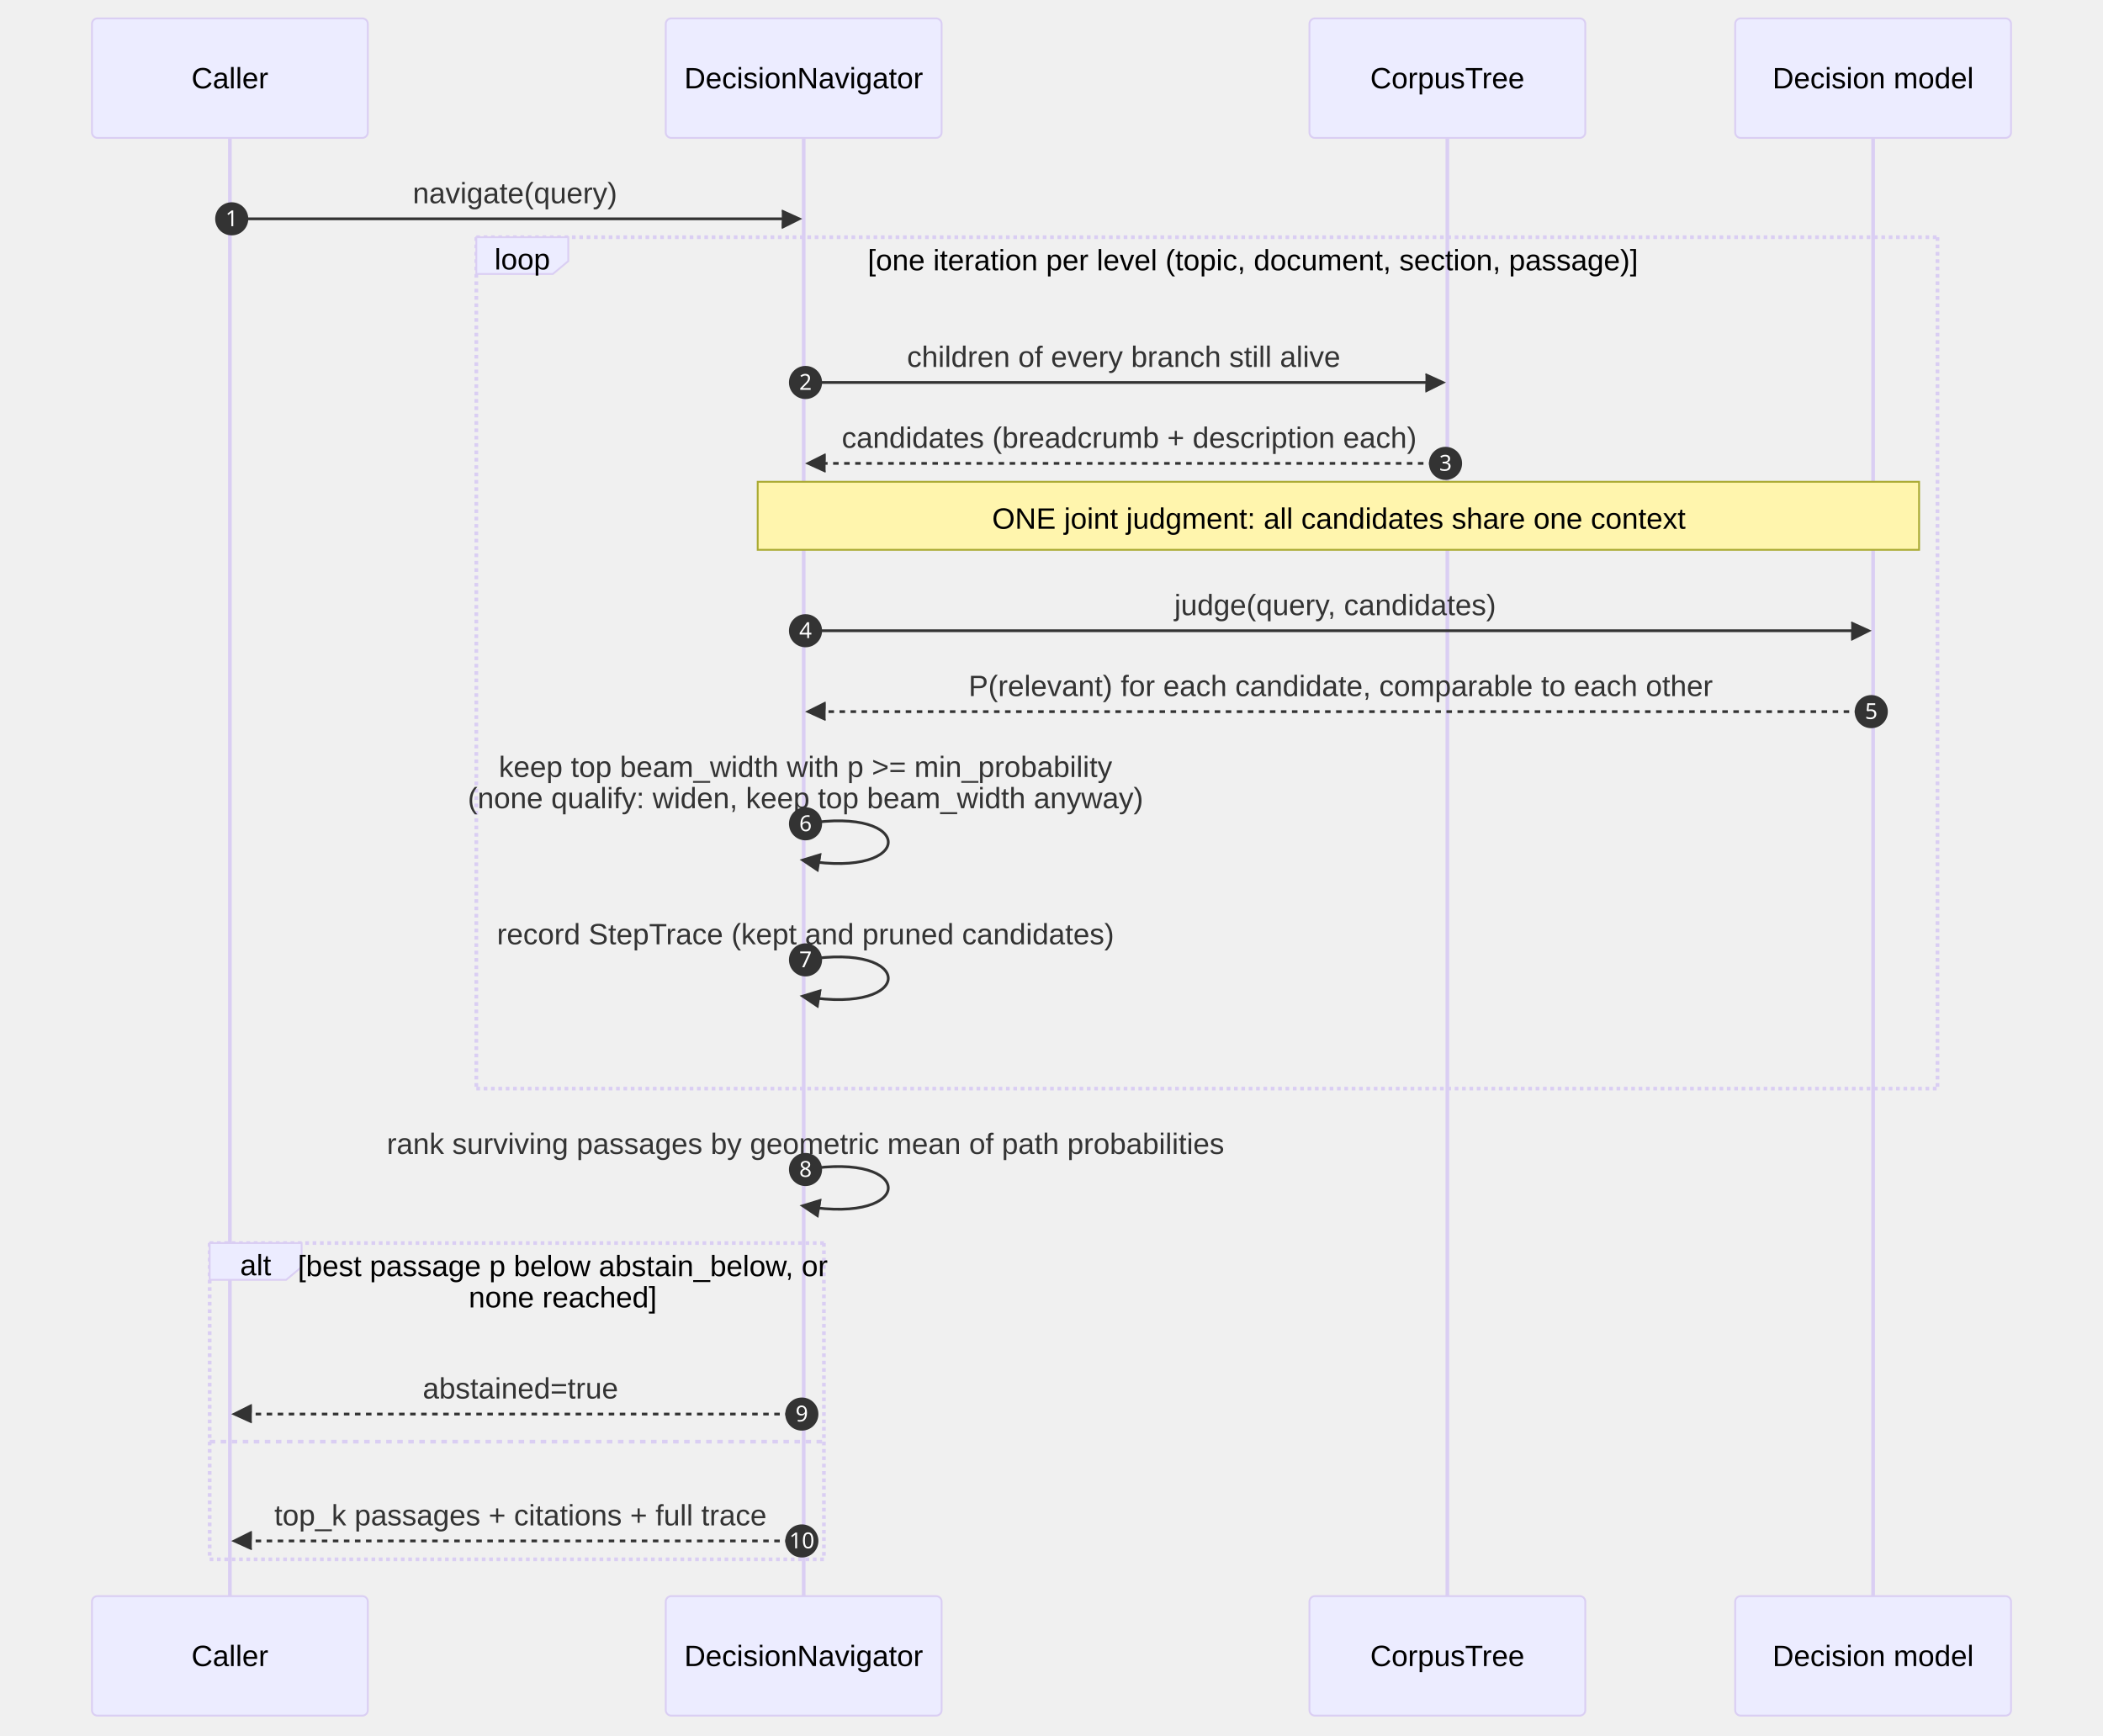
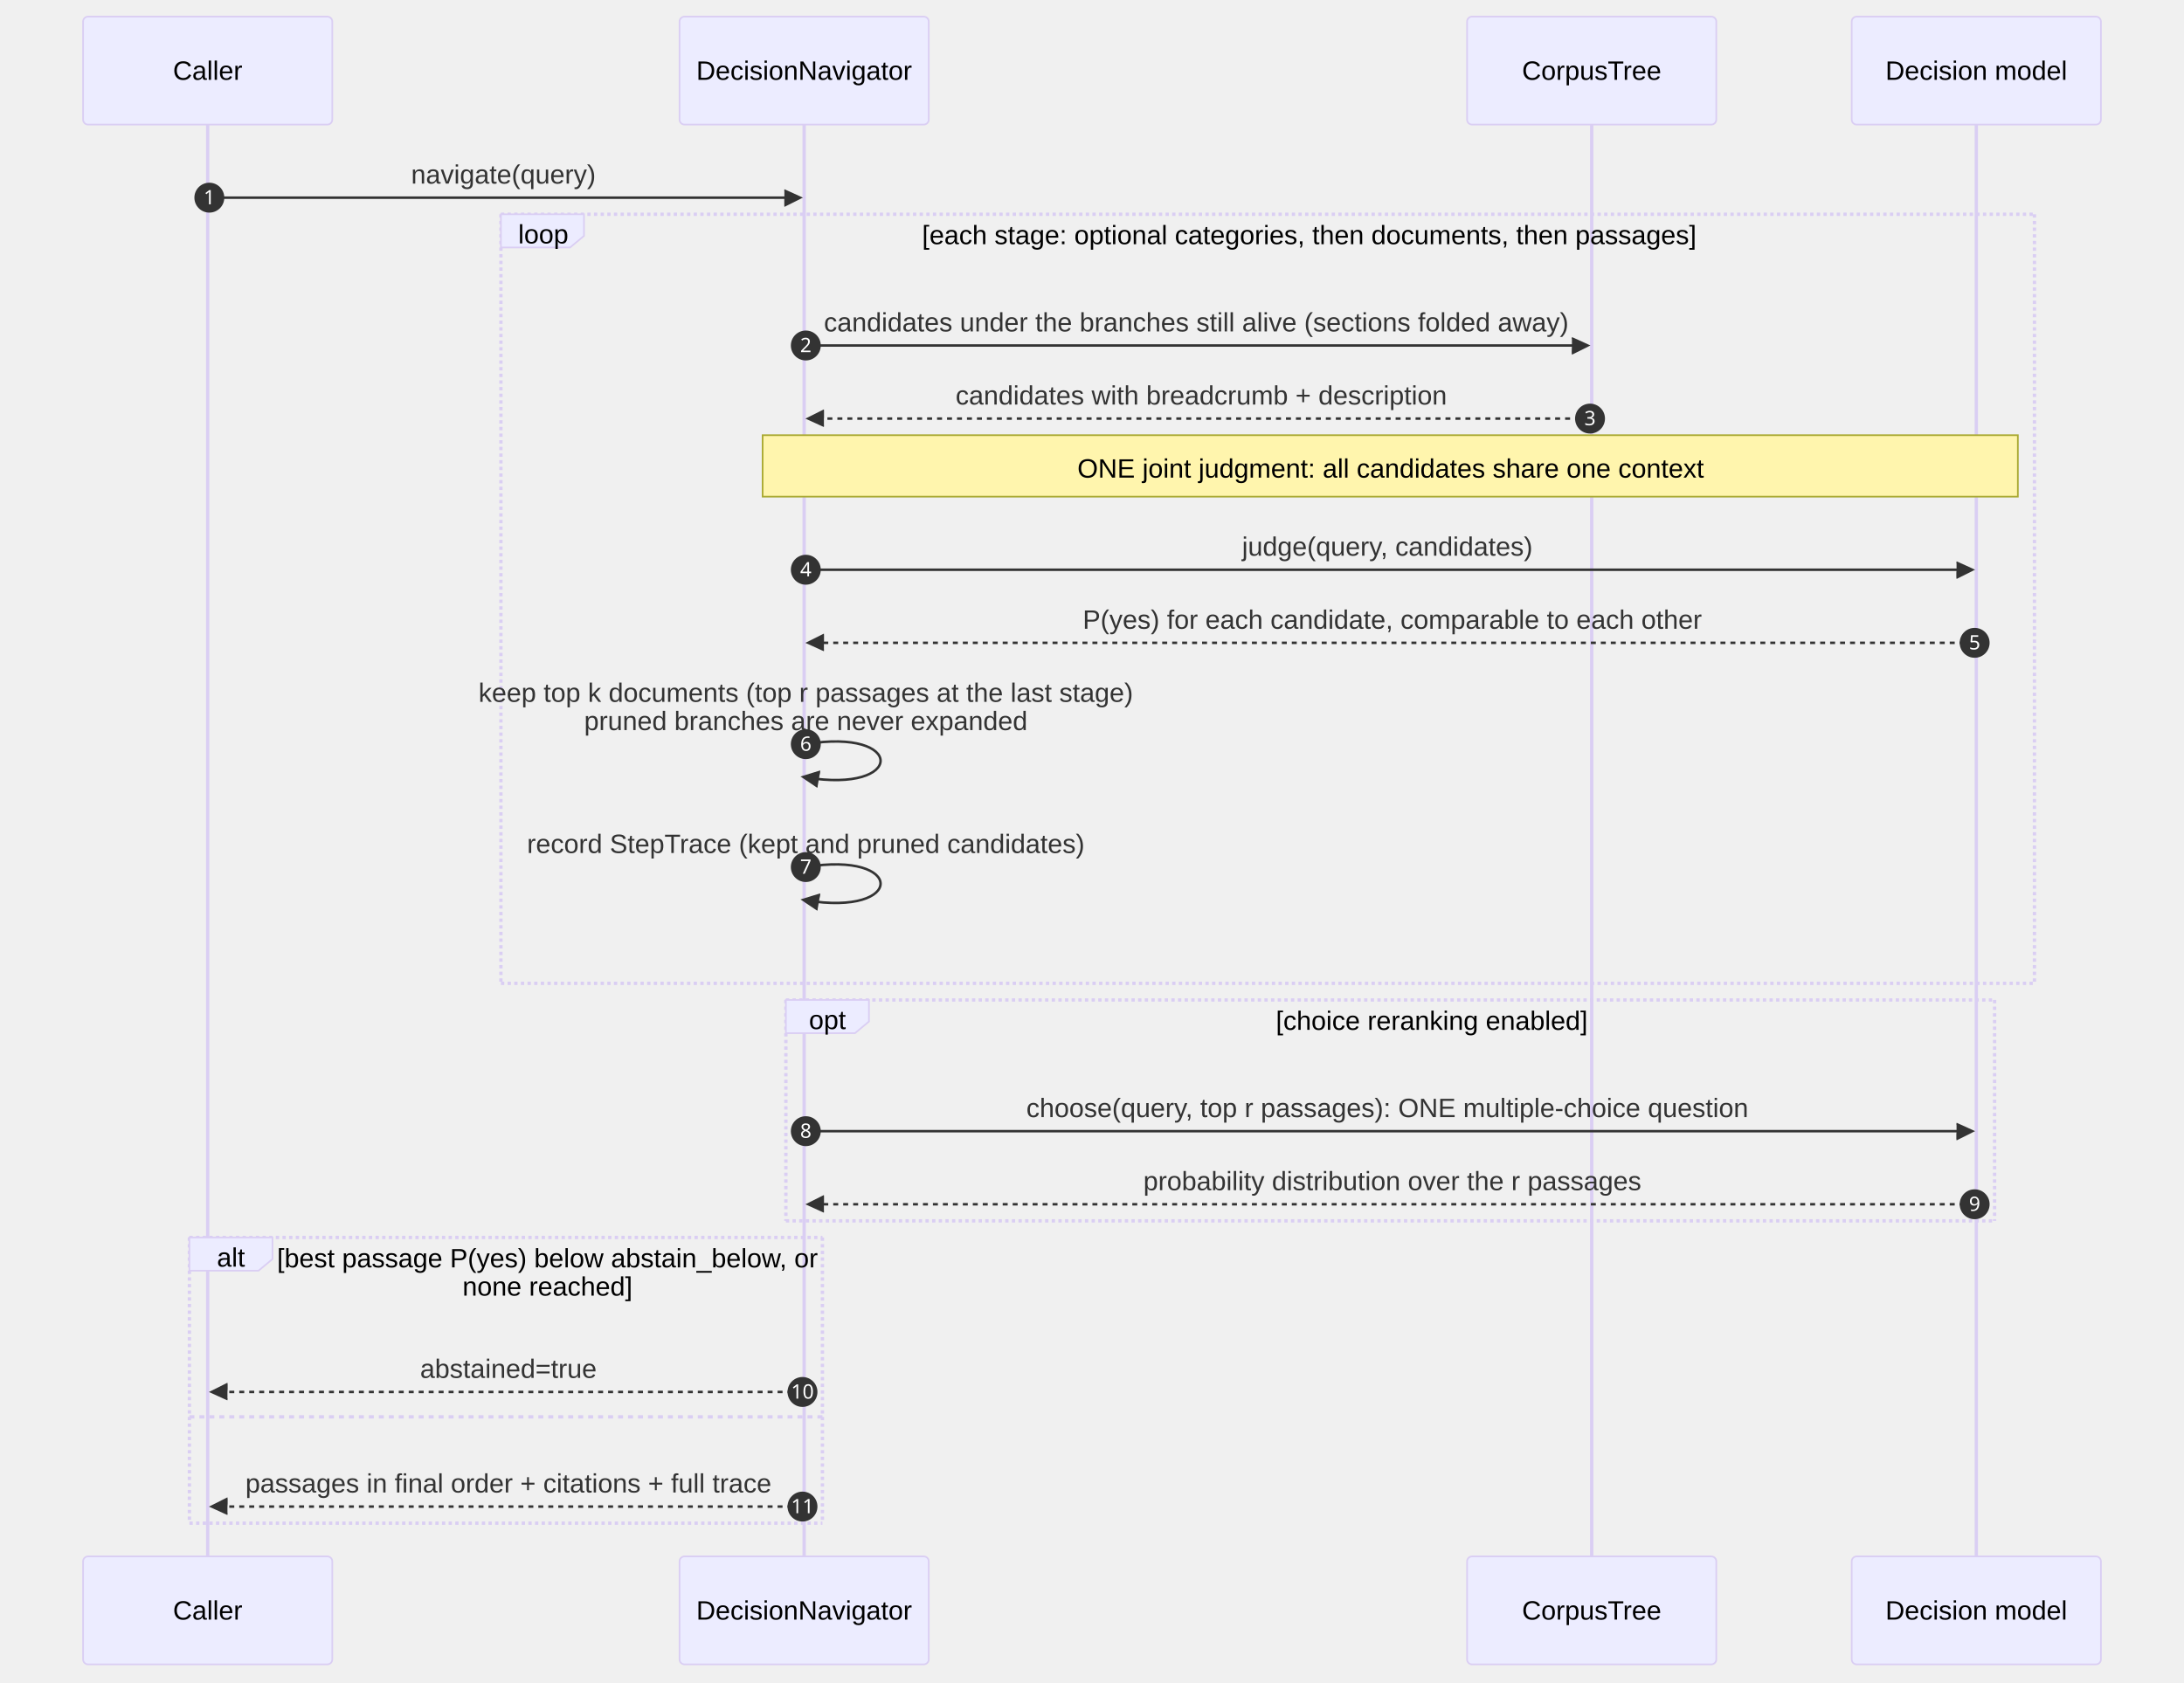
- <svg xmlns="http://www.w3.org/2000/svg" id="g2" width="1143.5" height="944" viewBox="-50 -10 1143.5 944" role="graphics-document document" aria-roledescription="sequence">
+ <svg xmlns="http://www.w3.org/2000/svg" id="g2" width="1314.5" height="1013" viewBox="-50 -10 1314.5 1013" role="graphics-document document" aria-roledescription="sequence">
  <g>
-     <rect x="893.5" y="858" fill="#eaeaea" stroke="#666" width="150" height="65" name="M" rx="3" ry="3" class="actor actor-bottom" />
-     <text x="968.5" y="890.5" dominant-baseline="central" alignment-baseline="central" class="actor actor-box" style="text-anchor: middle; font-size: 16px; font-weight: 400;">
-       <tspan x="968.5" dy="0">Decision model</tspan>
+     <rect x="1064.5" y="927" fill="#eaeaea" stroke="#666" width="150" height="65" name="M" rx="3" ry="3" class="actor actor-bottom" />
+     <text x="1139.5" y="959.5" dominant-baseline="central" alignment-baseline="central" class="actor actor-box" style="text-anchor: middle; font-size: 16px; font-weight: 400;">
+       <tspan x="1139.5" dy="0">Decision model</tspan>
    </text>
  </g>
  <g>
-     <rect x="662" y="858" fill="#eaeaea" stroke="#666" width="150" height="65" name="T" rx="3" ry="3" class="actor actor-bottom" />
-     <text x="737" y="890.5" dominant-baseline="central" alignment-baseline="central" class="actor actor-box" style="text-anchor: middle; font-size: 16px; font-weight: 400;">
-       <tspan x="737" dy="0">CorpusTree</tspan>
+     <rect x="833" y="927" fill="#eaeaea" stroke="#666" width="150" height="65" name="T" rx="3" ry="3" class="actor actor-bottom" />
+     <text x="908" y="959.5" dominant-baseline="central" alignment-baseline="central" class="actor actor-box" style="text-anchor: middle; font-size: 16px; font-weight: 400;">
+       <tspan x="908" dy="0">CorpusTree</tspan>
    </text>
  </g>
  <g>
-     <rect x="312" y="858" fill="#eaeaea" stroke="#666" width="150" height="65" name="N" rx="3" ry="3" class="actor actor-bottom" />
-     <text x="387" y="890.5" dominant-baseline="central" alignment-baseline="central" class="actor actor-box" style="text-anchor: middle; font-size: 16px; font-weight: 400;">
-       <tspan x="387" dy="0">DecisionNavigator</tspan>
+     <rect x="359" y="927" fill="#eaeaea" stroke="#666" width="150" height="65" name="N" rx="3" ry="3" class="actor actor-bottom" />
+     <text x="434" y="959.5" dominant-baseline="central" alignment-baseline="central" class="actor actor-box" style="text-anchor: middle; font-size: 16px; font-weight: 400;">
+       <tspan x="434" dy="0">DecisionNavigator</tspan>
    </text>
  </g>
  <g>
-     <rect x="0" y="858" fill="#eaeaea" stroke="#666" width="150" height="65" name="U" rx="3" ry="3" class="actor actor-bottom" />
-     <text x="75" y="890.5" dominant-baseline="central" alignment-baseline="central" class="actor actor-box" style="text-anchor: middle; font-size: 16px; font-weight: 400;">
+     <rect x="0" y="927" fill="#eaeaea" stroke="#666" width="150" height="65" name="U" rx="3" ry="3" class="actor actor-bottom" />
+     <text x="75" y="959.5" dominant-baseline="central" alignment-baseline="central" class="actor actor-box" style="text-anchor: middle; font-size: 16px; font-weight: 400;">
      <tspan x="75" dy="0">Caller</tspan>
    </text>
  </g>
  <g>
-     <line id="actor3" x1="968.5" y1="65" x2="968.5" y2="858" class="actor-line 200" stroke-width="0.5px" stroke="#999" name="M" />
+     <line id="actor3" x1="1139.5" y1="65" x2="1139.5" y2="927" class="actor-line 200" stroke-width="0.5px" stroke="#999" name="M" />
    <g id="root-3">
-       <rect x="893.5" y="0" fill="#eaeaea" stroke="#666" width="150" height="65" name="M" rx="3" ry="3" class="actor actor-top" />
-       <text x="968.5" y="32.5" dominant-baseline="central" alignment-baseline="central" class="actor actor-box" style="text-anchor: middle; font-size: 16px; font-weight: 400;">
-         <tspan x="968.5" dy="0">Decision model</tspan>
+       <rect x="1064.5" y="0" fill="#eaeaea" stroke="#666" width="150" height="65" name="M" rx="3" ry="3" class="actor actor-top" />
+       <text x="1139.5" y="32.5" dominant-baseline="central" alignment-baseline="central" class="actor actor-box" style="text-anchor: middle; font-size: 16px; font-weight: 400;">
+         <tspan x="1139.5" dy="0">Decision model</tspan>
      </text>
    </g>
  </g>
  <g>
-     <line id="actor2" x1="737" y1="65" x2="737" y2="858" class="actor-line 200" stroke-width="0.5px" stroke="#999" name="T" />
+     <line id="actor2" x1="908" y1="65" x2="908" y2="927" class="actor-line 200" stroke-width="0.5px" stroke="#999" name="T" />
    <g id="root-2">
-       <rect x="662" y="0" fill="#eaeaea" stroke="#666" width="150" height="65" name="T" rx="3" ry="3" class="actor actor-top" />
-       <text x="737" y="32.5" dominant-baseline="central" alignment-baseline="central" class="actor actor-box" style="text-anchor: middle; font-size: 16px; font-weight: 400;">
-         <tspan x="737" dy="0">CorpusTree</tspan>
+       <rect x="833" y="0" fill="#eaeaea" stroke="#666" width="150" height="65" name="T" rx="3" ry="3" class="actor actor-top" />
+       <text x="908" y="32.5" dominant-baseline="central" alignment-baseline="central" class="actor actor-box" style="text-anchor: middle; font-size: 16px; font-weight: 400;">
+         <tspan x="908" dy="0">CorpusTree</tspan>
      </text>
    </g>
  </g>
  <g>
-     <line id="actor1" x1="387" y1="65" x2="387" y2="858" class="actor-line 200" stroke-width="0.5px" stroke="#999" name="N" />
+     <line id="actor1" x1="434" y1="65" x2="434" y2="927" class="actor-line 200" stroke-width="0.5px" stroke="#999" name="N" />
    <g id="root-1">
-       <rect x="312" y="0" fill="#eaeaea" stroke="#666" width="150" height="65" name="N" rx="3" ry="3" class="actor actor-top" />
-       <text x="387" y="32.5" dominant-baseline="central" alignment-baseline="central" class="actor actor-box" style="text-anchor: middle; font-size: 16px; font-weight: 400;">
-         <tspan x="387" dy="0">DecisionNavigator</tspan>
+       <rect x="359" y="0" fill="#eaeaea" stroke="#666" width="150" height="65" name="N" rx="3" ry="3" class="actor actor-top" />
+       <text x="434" y="32.5" dominant-baseline="central" alignment-baseline="central" class="actor actor-box" style="text-anchor: middle; font-size: 16px; font-weight: 400;">
+         <tspan x="434" dy="0">DecisionNavigator</tspan>
      </text>
    </g>
  </g>
  <g>
-     <line id="actor0" x1="75" y1="65" x2="75" y2="858" class="actor-line 200" stroke-width="0.5px" stroke="#999" name="U" />
+     <line id="actor0" x1="75" y1="65" x2="75" y2="927" class="actor-line 200" stroke-width="0.5px" stroke="#999" name="U" />
    <g id="root-0">
      <rect x="0" y="0" fill="#eaeaea" stroke="#666" width="150" height="65" name="U" rx="3" ry="3" class="actor actor-top" />
      <text x="75" y="32.5" dominant-baseline="central" alignment-baseline="central" class="actor actor-box" style="text-anchor: middle; font-size: 16px; font-weight: 400;">
        <tspan x="75" dy="0">Caller</tspan>
      </text>
    </g>
  </g>
  <style>#g2{font-family:"trebuchet ms",verdana,arial,sans-serif;font-size:16px;fill:#333;}#g2 .error-icon{fill:#552222;}#g2 .error-text{fill:#552222;stroke:#552222;}#g2 .edge-thickness-normal{stroke-width:1px;}#g2 .edge-thickness-thick{stroke-width:3.5px;}#g2 .edge-pattern-solid{stroke-dasharray:0;}#g2 .edge-thickness-invisible{stroke-width:0;fill:none;}#g2 .edge-pattern-dashed{stroke-dasharray:3;}#g2 .edge-pattern-dotted{stroke-dasharray:2;}#g2 .marker{fill:#333333;stroke:#333333;}#g2 .marker.cross{stroke:#333333;}#g2 svg{font-family:"trebuchet ms",verdana,arial,sans-serif;font-size:16px;}#g2 p{margin:0;}#g2 .actor{stroke:hsl(259.626, 59.777%, 87.902%);fill:#ECECFF;}#g2 text.actor&gt;tspan{fill:black;stroke:none;}#g2 .actor-line{stroke:hsl(259.626, 59.777%, 87.902%);}#g2 .messageLine0{stroke-width:1.5;stroke-dasharray:none;stroke:#333;}#g2 .messageLine1{stroke-width:1.5;stroke-dasharray:2,2;stroke:#333;}#g2 #arrowhead path{fill:#333;stroke:#333;}#g2 .sequenceNumber{fill:white;}#g2 #sequencenumber{fill:#333;}#g2 #crosshead path{fill:#333;stroke:#333;}#g2 .messageText{fill:#333;stroke:none;}#g2 .labelBox{stroke:hsl(259.626, 59.777%, 87.902%);fill:#ECECFF;}#g2 .labelText,#g2 .labelText&gt;tspan{fill:black;stroke:none;}#g2 .loopText,#g2 .loopText&gt;tspan{fill:black;stroke:none;}#g2 .loopLine{stroke-width:2px;stroke-dasharray:2,2;stroke:hsl(259.626, 59.777%, 87.902%);fill:hsl(259.626, 59.777%, 87.902%);}#g2 .note{stroke:#aaaa33;fill:#fff5ad;}#g2 .noteText,#g2 .noteText&gt;tspan{fill:black;stroke:none;}#g2 .activation0{fill:#f4f4f4;stroke:#666;}#g2 .activation1{fill:#f4f4f4;stroke:#666;}#g2 .activation2{fill:#f4f4f4;stroke:#666;}#g2 .actorPopupMenu{position:absolute;}#g2 .actorPopupMenuPanel{position:absolute;fill:#ECECFF;box-shadow:0px 8px 16px 0px rgba(0,0,0,0.2);filter:drop-shadow(3px 5px 2px rgb(0 0 0 / 0.4));}#g2 .actor-man line{stroke:hsl(259.626, 59.777%, 87.902%);fill:#ECECFF;}#g2 .actor-man circle,#g2 line{stroke:hsl(259.626, 59.777%, 87.902%);fill:#ECECFF;stroke-width:2px;}#g2 :root{--mermaid-font-family:"trebuchet ms",verdana,arial,sans-serif;}</style>
  <g />
  <defs>
    <symbol id="computer" width="24" height="24">
      <path transform="scale(.5)" d="M2 2v13h20v-13h-20zm18 11h-16v-9h16v9zm-10.228 6l.466-1h3.524l.467 1h-4.457zm14.228 3h-24l2-6h2.104l-1.33 4h18.45l-1.297-4h2.073l2 6zm-5-10h-14v-7h14v7z" />
    </symbol>
  </defs>
  <defs>
    <symbol id="database" fill-rule="evenodd" clip-rule="evenodd">
      <path transform="scale(.5)" d="M12.258.001l.256.004.255.005.253.008.251.01.249.012.247.015.246.016.242.019.241.02.239.023.236.024.233.027.231.028.229.031.225.032.223.034.22.036.217.038.214.04.211.041.208.043.205.045.201.046.198.048.194.05.191.051.187.053.183.054.18.056.175.057.172.059.168.06.163.061.16.063.155.064.15.066.074.033.073.033.071.034.07.034.069.035.068.035.067.035.066.035.064.036.064.036.062.036.06.036.06.037.058.037.058.037.055.038.055.038.053.038.052.038.051.039.05.039.048.039.047.039.045.04.044.04.043.04.041.04.04.041.039.041.037.041.036.041.034.041.033.042.032.042.03.042.029.042.027.042.026.043.024.043.023.043.021.043.02.043.018.044.017.043.015.044.013.044.012.044.011.045.009.044.007.045.006.045.004.045.002.045.001.045v17l-.001.045-.002.045-.004.045-.006.045-.007.045-.009.044-.011.045-.012.044-.013.044-.015.044-.017.043-.018.044-.02.043-.021.043-.023.043-.024.043-.026.043-.027.042-.029.042-.03.042-.032.042-.033.042-.034.041-.036.041-.037.041-.039.041-.04.041-.041.04-.043.04-.044.04-.045.04-.047.039-.048.039-.05.039-.051.039-.052.038-.053.038-.055.038-.055.038-.058.037-.058.037-.06.037-.06.036-.062.036-.064.036-.064.036-.066.035-.067.035-.068.035-.069.035-.07.034-.071.034-.073.033-.074.033-.15.066-.155.064-.16.063-.163.061-.168.06-.172.059-.175.057-.18.056-.183.054-.187.053-.191.051-.194.05-.198.048-.201.046-.205.045-.208.043-.211.041-.214.04-.217.038-.22.036-.223.034-.225.032-.229.031-.231.028-.233.027-.236.024-.239.023-.241.02-.242.019-.246.016-.247.015-.249.012-.251.01-.253.008-.255.005-.256.004-.258.001-.258-.001-.256-.004-.255-.005-.253-.008-.251-.01-.249-.012-.247-.015-.245-.016-.243-.019-.241-.02-.238-.023-.236-.024-.234-.027-.231-.028-.228-.031-.226-.032-.223-.034-.22-.036-.217-.038-.214-.04-.211-.041-.208-.043-.204-.045-.201-.046-.198-.048-.195-.05-.19-.051-.187-.053-.184-.054-.179-.056-.176-.057-.172-.059-.167-.06-.164-.061-.159-.063-.155-.064-.151-.066-.074-.033-.072-.033-.072-.034-.07-.034-.069-.035-.068-.035-.067-.035-.066-.035-.064-.036-.063-.036-.062-.036-.061-.036-.06-.037-.058-.037-.057-.037-.056-.038-.055-.038-.053-.038-.052-.038-.051-.039-.049-.039-.049-.039-.046-.039-.046-.04-.044-.04-.043-.04-.041-.04-.04-.041-.039-.041-.037-.041-.036-.041-.034-.041-.033-.042-.032-.042-.03-.042-.029-.042-.027-.042-.026-.043-.024-.043-.023-.043-.021-.043-.02-.043-.018-.044-.017-.043-.015-.044-.013-.044-.012-.044-.011-.045-.009-.044-.007-.045-.006-.045-.004-.045-.002-.045-.001-.045v-17l.001-.045.002-.045.004-.045.006-.045.007-.045.009-.044.011-.045.012-.044.013-.044.015-.044.017-.043.018-.044.02-.043.021-.043.023-.043.024-.043.026-.043.027-.042.029-.042.03-.042.032-.042.033-.042.034-.041.036-.041.037-.041.039-.041.04-.041.041-.04.043-.04.044-.04.046-.04.046-.039.049-.039.049-.039.051-.039.052-.038.053-.038.055-.038.056-.038.057-.037.058-.037.06-.037.061-.036.062-.036.063-.036.064-.036.066-.035.067-.035.068-.035.069-.035.07-.034.072-.034.072-.033.074-.033.151-.066.155-.064.159-.063.164-.061.167-.06.172-.059.176-.057.179-.056.184-.054.187-.053.19-.051.195-.05.198-.048.201-.046.204-.045.208-.043.211-.041.214-.04.217-.038.22-.036.223-.034.226-.032.228-.031.231-.028.234-.027.236-.024.238-.023.241-.02.243-.019.245-.016.247-.015.249-.012.251-.01.253-.008.255-.005.256-.004.258-.001.258.001zm-9.258 20.499v.01l.001.021.003.021.004.022.005.021.006.022.007.022.009.023.01.022.011.023.012.023.013.023.015.023.016.024.017.023.018.024.019.024.021.024.022.025.023.024.024.025.052.049.056.05.061.051.066.051.07.051.075.051.079.052.084.052.088.052.092.052.097.052.102.051.105.052.11.052.114.051.119.051.123.051.127.05.131.05.135.05.139.048.144.049.147.047.152.047.155.047.16.045.163.045.167.043.171.043.176.041.178.041.183.039.187.039.19.037.194.035.197.035.202.033.204.031.209.03.212.029.216.027.219.025.222.024.226.021.23.02.233.018.236.016.24.015.243.012.246.01.249.008.253.005.256.004.259.001.26-.001.257-.004.254-.005.25-.008.247-.011.244-.012.241-.014.237-.016.233-.018.231-.021.226-.021.224-.024.22-.026.216-.027.212-.028.21-.031.205-.031.202-.034.198-.034.194-.036.191-.037.187-.039.183-.04.179-.04.175-.042.172-.043.168-.044.163-.045.16-.046.155-.046.152-.047.148-.048.143-.049.139-.049.136-.05.131-.05.126-.05.123-.051.118-.052.114-.051.11-.052.106-.052.101-.052.096-.052.092-.052.088-.053.083-.051.079-.052.074-.052.07-.051.065-.051.06-.051.056-.05.051-.05.023-.024.023-.025.021-.024.02-.024.019-.024.018-.024.017-.024.015-.023.014-.024.013-.023.012-.023.01-.023.01-.022.008-.022.006-.022.006-.022.004-.022.004-.021.001-.021.001-.021v-4.127l-.077.055-.08.053-.083.054-.085.053-.087.052-.09.052-.093.051-.095.05-.097.05-.1.049-.102.049-.105.048-.106.047-.109.047-.111.046-.114.045-.115.045-.118.044-.12.043-.122.042-.124.042-.126.041-.128.04-.13.04-.132.038-.134.038-.135.037-.138.037-.139.035-.142.035-.143.034-.144.033-.147.032-.148.031-.15.03-.151.03-.153.029-.154.027-.156.027-.158.026-.159.025-.161.024-.162.023-.163.022-.165.021-.166.02-.167.019-.169.018-.169.017-.171.016-.173.015-.173.014-.175.013-.175.012-.177.011-.178.01-.179.008-.179.008-.181.006-.182.005-.182.004-.184.003-.184.002h-.37l-.184-.002-.184-.003-.182-.004-.182-.005-.181-.006-.179-.008-.179-.008-.178-.01-.176-.011-.176-.012-.175-.013-.173-.014-.172-.015-.171-.016-.17-.017-.169-.018-.167-.019-.166-.02-.165-.021-.163-.022-.162-.023-.161-.024-.159-.025-.157-.026-.156-.027-.155-.027-.153-.029-.151-.03-.15-.03-.148-.031-.146-.032-.145-.033-.143-.034-.141-.035-.14-.035-.137-.037-.136-.037-.134-.038-.132-.038-.13-.04-.128-.04-.126-.041-.124-.042-.122-.042-.12-.044-.117-.043-.116-.045-.113-.045-.112-.046-.109-.047-.106-.047-.105-.048-.102-.049-.1-.049-.097-.05-.095-.05-.093-.052-.09-.051-.087-.052-.085-.053-.083-.054-.08-.054-.077-.054v4.127zm0-5.654v.011l.001.021.003.021.004.021.005.022.006.022.007.022.009.022.01.022.011.023.012.023.013.023.015.024.016.023.017.024.018.024.019.024.021.024.022.024.023.025.024.024.052.05.056.05.061.05.066.051.07.051.075.052.079.051.084.052.088.052.092.052.097.052.102.052.105.052.11.051.114.051.119.052.123.05.127.051.131.05.135.049.139.049.144.048.147.048.152.047.155.046.16.045.163.045.167.044.171.042.176.042.178.04.183.04.187.038.19.037.194.036.197.034.202.033.204.032.209.03.212.028.216.027.219.025.222.024.226.022.23.02.233.018.236.016.24.014.243.012.246.01.249.008.253.006.256.003.259.001.26-.001.257-.003.254-.006.25-.008.247-.01.244-.012.241-.015.237-.016.233-.018.231-.02.226-.022.224-.024.22-.025.216-.027.212-.029.21-.03.205-.032.202-.033.198-.035.194-.036.191-.037.187-.039.183-.039.179-.041.175-.042.172-.043.168-.044.163-.045.16-.045.155-.047.152-.047.148-.048.143-.048.139-.05.136-.049.131-.05.126-.051.123-.051.118-.051.114-.052.11-.052.106-.052.101-.052.096-.052.092-.052.088-.052.083-.052.079-.052.074-.051.07-.052.065-.051.06-.05.056-.051.051-.049.023-.025.023-.024.021-.025.02-.024.019-.024.018-.024.017-.024.015-.023.014-.023.013-.024.012-.022.01-.023.01-.023.008-.022.006-.022.006-.022.004-.021.004-.022.001-.021.001-.021v-4.139l-.077.054-.08.054-.083.054-.085.052-.087.053-.09.051-.093.051-.095.051-.097.05-.1.049-.102.049-.105.048-.106.047-.109.047-.111.046-.114.045-.115.044-.118.044-.12.044-.122.042-.124.042-.126.041-.128.04-.13.039-.132.039-.134.038-.135.037-.138.036-.139.036-.142.035-.143.033-.144.033-.147.033-.148.031-.15.03-.151.03-.153.028-.154.028-.156.027-.158.026-.159.025-.161.024-.162.023-.163.022-.165.021-.166.02-.167.019-.169.018-.169.017-.171.016-.173.015-.173.014-.175.013-.175.012-.177.011-.178.009-.179.009-.179.007-.181.007-.182.005-.182.004-.184.003-.184.002h-.37l-.184-.002-.184-.003-.182-.004-.182-.005-.181-.007-.179-.007-.179-.009-.178-.009-.176-.011-.176-.012-.175-.013-.173-.014-.172-.015-.171-.016-.17-.017-.169-.018-.167-.019-.166-.02-.165-.021-.163-.022-.162-.023-.161-.024-.159-.025-.157-.026-.156-.027-.155-.028-.153-.028-.151-.03-.15-.03-.148-.031-.146-.033-.145-.033-.143-.033-.141-.035-.14-.036-.137-.036-.136-.037-.134-.038-.132-.039-.13-.039-.128-.04-.126-.041-.124-.042-.122-.043-.12-.043-.117-.044-.116-.044-.113-.046-.112-.046-.109-.046-.106-.047-.105-.048-.102-.049-.1-.049-.097-.05-.095-.051-.093-.051-.09-.051-.087-.053-.085-.052-.083-.054-.08-.054-.077-.054v4.139zm0-5.666v.011l.001.02.003.022.004.021.005.022.006.021.007.022.009.023.01.022.011.023.012.023.013.023.015.023.016.024.017.024.018.023.019.024.021.025.022.024.023.024.024.025.052.05.056.05.061.05.066.051.07.051.075.052.079.051.084.052.088.052.092.052.097.052.102.052.105.051.11.052.114.051.119.051.123.051.127.05.131.05.135.05.139.049.144.048.147.048.152.047.155.046.16.045.163.045.167.043.171.043.176.042.178.04.183.04.187.038.19.037.194.036.197.034.202.033.204.032.209.03.212.028.216.027.219.025.222.024.226.021.23.02.233.018.236.017.24.014.243.012.246.01.249.008.253.006.256.003.259.001.26-.001.257-.003.254-.006.25-.008.247-.01.244-.013.241-.014.237-.016.233-.018.231-.02.226-.022.224-.024.22-.025.216-.027.212-.029.21-.03.205-.032.202-.033.198-.035.194-.036.191-.037.187-.039.183-.039.179-.041.175-.042.172-.043.168-.044.163-.045.16-.045.155-.047.152-.047.148-.048.143-.049.139-.049.136-.049.131-.051.126-.05.123-.051.118-.052.114-.051.11-.052.106-.052.101-.052.096-.052.092-.052.088-.052.083-.052.079-.052.074-.052.07-.051.065-.051.06-.051.056-.05.051-.049.023-.025.023-.025.021-.024.02-.024.019-.024.018-.024.017-.024.015-.023.014-.024.013-.023.012-.023.01-.022.01-.023.008-.022.006-.022.006-.022.004-.022.004-.021.001-.021.001-.021v-4.153l-.077.054-.08.054-.083.053-.085.053-.087.053-.09.051-.093.051-.095.051-.097.05-.1.049-.102.048-.105.048-.106.048-.109.046-.111.046-.114.046-.115.044-.118.044-.12.043-.122.043-.124.042-.126.041-.128.04-.13.039-.132.039-.134.038-.135.037-.138.036-.139.036-.142.034-.143.034-.144.033-.147.032-.148.032-.15.03-.151.03-.153.028-.154.028-.156.027-.158.026-.159.024-.161.024-.162.023-.163.023-.165.021-.166.02-.167.019-.169.018-.169.017-.171.016-.173.015-.173.014-.175.013-.175.012-.177.01-.178.01-.179.009-.179.007-.181.006-.182.006-.182.004-.184.003-.184.001-.185.001-.185-.001-.184-.001-.184-.003-.182-.004-.182-.006-.181-.006-.179-.007-.179-.009-.178-.01-.176-.01-.176-.012-.175-.013-.173-.014-.172-.015-.171-.016-.17-.017-.169-.018-.167-.019-.166-.02-.165-.021-.163-.023-.162-.023-.161-.024-.159-.024-.157-.026-.156-.027-.155-.028-.153-.028-.151-.03-.15-.03-.148-.032-.146-.032-.145-.033-.143-.034-.141-.034-.14-.036-.137-.036-.136-.037-.134-.038-.132-.039-.13-.039-.128-.041-.126-.041-.124-.041-.122-.043-.12-.043-.117-.044-.116-.044-.113-.046-.112-.046-.109-.046-.106-.048-.105-.048-.102-.048-.1-.05-.097-.049-.095-.051-.093-.051-.09-.052-.087-.052-.085-.053-.083-.053-.08-.054-.077-.054v4.153zm8.74-8.179l-.257.004-.254.005-.25.008-.247.011-.244.012-.241.014-.237.016-.233.018-.231.021-.226.022-.224.023-.22.026-.216.027-.212.028-.21.031-.205.032-.202.033-.198.034-.194.036-.191.038-.187.038-.183.04-.179.041-.175.042-.172.043-.168.043-.163.045-.16.046-.155.046-.152.048-.148.048-.143.048-.139.049-.136.05-.131.05-.126.051-.123.051-.118.051-.114.052-.11.052-.106.052-.101.052-.096.052-.092.052-.088.052-.083.052-.079.052-.074.051-.07.052-.065.051-.06.05-.056.05-.051.05-.023.025-.023.024-.021.024-.02.025-.019.024-.018.024-.017.023-.015.024-.014.023-.013.023-.012.023-.01.023-.01.022-.008.022-.006.023-.006.021-.004.022-.004.021-.001.021-.001.021.001.021.001.021.004.021.004.022.006.021.006.023.008.022.01.022.01.023.012.023.013.023.014.023.015.024.017.023.018.024.019.024.02.025.021.024.023.024.023.025.051.05.056.05.06.05.065.051.07.052.074.051.079.052.083.052.088.052.092.052.096.052.101.052.106.052.11.052.114.052.118.051.123.051.126.051.131.05.136.05.139.049.143.048.148.048.152.048.155.046.16.046.163.045.168.043.172.043.175.042.179.041.183.04.187.038.191.038.194.036.198.034.202.033.205.032.21.031.212.028.216.027.22.026.224.023.226.022.231.021.233.018.237.016.241.014.244.012.247.011.25.008.254.005.257.004.26.001.26-.001.257-.004.254-.005.25-.008.247-.011.244-.012.241-.014.237-.016.233-.018.231-.021.226-.022.224-.023.22-.026.216-.027.212-.028.21-.031.205-.032.202-.033.198-.034.194-.036.191-.038.187-.038.183-.04.179-.041.175-.042.172-.043.168-.043.163-.045.16-.046.155-.046.152-.048.148-.048.143-.048.139-.049.136-.05.131-.05.126-.051.123-.051.118-.051.114-.052.11-.052.106-.052.101-.052.096-.052.092-.052.088-.052.083-.052.079-.052.074-.051.07-.052.065-.051.06-.05.056-.05.051-.05.023-.025.023-.024.021-.024.02-.025.019-.024.018-.024.017-.023.015-.024.014-.023.013-.023.012-.023.01-.023.01-.022.008-.022.006-.023.006-.021.004-.022.004-.021.001-.021.001-.021-.001-.021-.001-.021-.004-.021-.004-.022-.006-.021-.006-.023-.008-.022-.01-.022-.01-.023-.012-.023-.013-.023-.014-.023-.015-.024-.017-.023-.018-.024-.019-.024-.02-.025-.021-.024-.023-.024-.023-.025-.051-.05-.056-.05-.06-.05-.065-.051-.07-.052-.074-.051-.079-.052-.083-.052-.088-.052-.092-.052-.096-.052-.101-.052-.106-.052-.11-.052-.114-.052-.118-.051-.123-.051-.126-.051-.131-.05-.136-.05-.139-.049-.143-.048-.148-.048-.152-.048-.155-.046-.16-.046-.163-.045-.168-.043-.172-.043-.175-.042-.179-.041-.183-.04-.187-.038-.191-.038-.194-.036-.198-.034-.202-.033-.205-.032-.21-.031-.212-.028-.216-.027-.22-.026-.224-.023-.226-.022-.231-.021-.233-.018-.237-.016-.241-.014-.244-.012-.247-.011-.25-.008-.254-.005-.257-.004-.26-.001-.26.001z" />
    </symbol>
  </defs>
  <defs>
    <symbol id="clock" width="24" height="24">
      <path transform="scale(.5)" d="M12 2c5.514 0 10 4.486 10 10s-4.486 10-10 10-10-4.486-10-10 4.486-10 10-10zm0-2c-6.627 0-12 5.373-12 12s5.373 12 12 12 12-5.373 12-12-5.373-12-12-12zm5.848 12.459c.202.038.202.333.001.372-1.907.361-6.045 1.111-6.547 1.111-.719 0-1.301-.582-1.301-1.301 0-.512.77-5.447 1.125-7.445.034-.192.312-.181.343.014l.985 6.238 5.394 1.011z" />
    </symbol>
  </defs>
  <defs>
    <marker id="arrowhead" refX="7.9" refY="5" markerUnits="userSpaceOnUse" markerWidth="12" markerHeight="12" orient="auto-start-reverse">
      <path d="M -1 0 L 10 5 L 0 10 z" />
    </marker>
  </defs>
  <defs>
    <marker id="crosshead" markerWidth="15" markerHeight="8" orient="auto" refX="4" refY="4.5">
      <path fill="none" stroke="#000000" stroke-width="1pt" d="M 1,2 L 6,7 M 6,2 L 1,7" style="stroke-dasharray: 0, 0;" />
    </marker>
  </defs>
  <defs>
    <marker id="filled-head" refX="15.5" refY="7" markerWidth="20" markerHeight="28" orient="auto">
      <path d="M 18,7 L9,13 L14,7 L9,1 Z" />
    </marker>
  </defs>
  <defs>
    <marker id="sequencenumber" refX="15" refY="15" markerWidth="60" markerHeight="40" orient="auto">
      <circle cx="15" cy="15" r="6" />
    </marker>
  </defs>
  <g>
-     <rect x="362" y="252" fill="#EDF2AE" stroke="#666" width="631.5" height="37" class="note" />
-     <text x="678" y="257" text-anchor="middle" dominant-baseline="middle" alignment-baseline="middle" class="noteText" dy="1em" style="font-size: 16px; font-weight: 400;">
-       <tspan x="678">ONE joint judgment: all candidates share one context</tspan>
+     <rect x="409" y="252" fill="#EDF2AE" stroke="#666" width="755.5" height="37" class="note" />
+     <text x="787" y="257" text-anchor="middle" dominant-baseline="middle" alignment-baseline="middle" class="noteText" dy="1em" style="font-size: 16px; font-weight: 400;">
+       <tspan x="787">ONE joint judgment: all candidates share one context</tspan>
    </text>
  </g>
  <g>
-     <line x1="209" y1="119" x2="1003.5" y2="119" class="loopLine" />
-     <line x1="1003.5" y1="119" x2="1003.5" y2="582" class="loopLine" />
-     <line x1="209" y1="582" x2="1003.5" y2="582" class="loopLine" />
-     <line x1="209" y1="119" x2="209" y2="582" class="loopLine" />
-     <polygon points="209,119 259,119 259,132 250.6,139 209,139" class="labelBox" />
-     <text x="234" y="132" text-anchor="middle" dominant-baseline="middle" alignment-baseline="middle" class="labelText" style="font-size: 16px; font-weight: 400;">loop</text>
-     <text x="631.25" y="137" text-anchor="middle" class="loopText" style="font-size: 16px; font-weight: 400;">
-       <tspan x="631.25">[one iteration per level (topic, document, section, passage)]</tspan>
+     <line x1="251.5" y1="119" x2="1174.5" y2="119" class="loopLine" />
+     <line x1="1174.5" y1="119" x2="1174.5" y2="582" class="loopLine" />
+     <line x1="251.5" y1="582" x2="1174.5" y2="582" class="loopLine" />
+     <line x1="251.5" y1="119" x2="251.5" y2="582" class="loopLine" />
+     <polygon points="251.5,119 301.5,119 301.5,132 293.1,139 251.5,139" class="labelBox" />
+     <text x="277" y="132" text-anchor="middle" dominant-baseline="middle" alignment-baseline="middle" class="labelText" style="font-size: 16px; font-weight: 400;">loop</text>
+     <text x="738" y="137" text-anchor="middle" class="loopText" style="font-size: 16px; font-weight: 400;">
+       <tspan x="738">[each stage: optional categories, then documents, then passages]</tspan>
    </text>
  </g>
  <g>
-     <line x1="64" y1="666" x2="398" y2="666" class="loopLine" />
-     <line x1="398" y1="666" x2="398" y2="838" class="loopLine" />
-     <line x1="64" y1="838" x2="398" y2="838" class="loopLine" />
-     <line x1="64" y1="666" x2="64" y2="838" class="loopLine" />
-     <line x1="64" y1="774" x2="398" y2="774" class="loopLine" style="stroke-dasharray: 3, 3;" />
-     <polygon points="64,666 114,666 114,679 105.6,686 64,686" class="labelBox" />
-     <text x="89" y="679" text-anchor="middle" dominant-baseline="middle" alignment-baseline="middle" class="labelText" style="font-size: 16px; font-weight: 400;">alt</text>
-     <text x="256" y="684" text-anchor="middle" class="loopText" style="font-size: 16px; font-weight: 400;">
-       <tspan x="256">[best passage p below abstain_below, or</tspan>
-     </text>
-     <text x="256" y="701" text-anchor="middle" class="loopText" style="font-size: 16px; font-weight: 400;">
-       <tspan x="256">none reached]</tspan>
+     <line x1="423" y1="592" x2="1150.5" y2="592" class="loopLine" />
+     <line x1="1150.5" y1="592" x2="1150.5" y2="725" class="loopLine" />
+     <line x1="423" y1="725" x2="1150.5" y2="725" class="loopLine" />
+     <line x1="423" y1="592" x2="423" y2="725" class="loopLine" />
+     <polygon points="423,592 473,592 473,605 464.6,612 423,612" class="labelBox" />
+     <text x="448" y="605" text-anchor="middle" dominant-baseline="middle" alignment-baseline="middle" class="labelText" style="font-size: 16px; font-weight: 400;">opt</text>
+     <text x="811.75" y="610" text-anchor="middle" class="loopText" style="font-size: 16px; font-weight: 400;">
+       <tspan x="811.75">[choice reranking enabled]</tspan>
    </text>
  </g>
-   <text x="230" y="80" text-anchor="middle" dominant-baseline="middle" alignment-baseline="middle" class="messageText" dy="1em" style="font-size: 16px; font-weight: 400;">navigate(query)</text>
-   <line x1="76" y1="109" x2="383" y2="109" class="messageLine0" stroke-width="2" stroke="none" marker-end="url(#arrowhead)" marker-start="url(#sequencenumber)" style="fill: none;" />
+   <g>
+     <line x1="64" y1="735" x2="445" y2="735" class="loopLine" />
+     <line x1="445" y1="735" x2="445" y2="907" class="loopLine" />
+     <line x1="64" y1="907" x2="445" y2="907" class="loopLine" />
+     <line x1="64" y1="735" x2="64" y2="907" class="loopLine" />
+     <line x1="64" y1="843" x2="445" y2="843" class="loopLine" style="stroke-dasharray: 3, 3;" />
+     <polygon points="64,735 114,735 114,748 105.6,755 64,755" class="labelBox" />
+     <text x="89" y="748" text-anchor="middle" dominant-baseline="middle" alignment-baseline="middle" class="labelText" style="font-size: 16px; font-weight: 400;">alt</text>
+     <text x="279.5" y="753" text-anchor="middle" class="loopText" style="font-size: 16px; font-weight: 400;">
+       <tspan x="279.5">[best passage P(yes) below abstain_below, or</tspan>
+     </text>
+     <text x="279.5" y="770" text-anchor="middle" class="loopText" style="font-size: 16px; font-weight: 400;">
+       <tspan x="279.5">none reached]</tspan>
+     </text>
+   </g>
+   <text x="253" y="80" text-anchor="middle" dominant-baseline="middle" alignment-baseline="middle" class="messageText" dy="1em" style="font-size: 16px; font-weight: 400;">navigate(query)</text>
+   <line x1="76" y1="109" x2="430" y2="109" class="messageLine0" stroke-width="2" stroke="none" marker-end="url(#arrowhead)" marker-start="url(#sequencenumber)" style="fill: none;" />
  <text x="76" y="113" font-family="sans-serif" font-size="12px" text-anchor="middle" class="sequenceNumber">1</text>
-   <text x="561" y="169" text-anchor="middle" dominant-baseline="middle" alignment-baseline="middle" class="messageText" dy="1em" style="font-size: 16px; font-weight: 400;">children of every branch still alive</text>
-   <line x1="388" y1="198" x2="733" y2="198" class="messageLine0" stroke-width="2" stroke="none" marker-end="url(#arrowhead)" marker-start="url(#sequencenumber)" style="fill: none;" />
-   <text x="388" y="202" font-family="sans-serif" font-size="12px" text-anchor="middle" class="sequenceNumber">2</text>
-   <text x="564" y="213" text-anchor="middle" dominant-baseline="middle" alignment-baseline="middle" class="messageText" dy="1em" style="font-size: 16px; font-weight: 400;">candidates (breadcrumb + description each)</text>
-   <line x1="736" y1="242" x2="391" y2="242" class="messageLine1" stroke-width="2" stroke="none" marker-end="url(#arrowhead)" marker-start="url(#sequencenumber)" style="stroke-dasharray: 3, 3; fill: none;" />
-   <text x="736" y="246" font-family="sans-serif" font-size="12px" text-anchor="middle" class="sequenceNumber">3</text>
-   <text x="676" y="304" text-anchor="middle" dominant-baseline="middle" alignment-baseline="middle" class="messageText" dy="1em" style="font-size: 16px; font-weight: 400;">judge(query, candidates)</text>
-   <line x1="388" y1="333" x2="964.5" y2="333" class="messageLine0" stroke-width="2" stroke="none" marker-end="url(#arrowhead)" marker-start="url(#sequencenumber)" style="fill: none;" />
-   <text x="388" y="337" font-family="sans-serif" font-size="12px" text-anchor="middle" class="sequenceNumber">4</text>
-   <text x="679" y="348" text-anchor="middle" dominant-baseline="middle" alignment-baseline="middle" class="messageText" dy="1em" style="font-size: 16px; font-weight: 400;">P(relevant) for each candidate, comparable to each other</text>
-   <line x1="967.5" y1="377" x2="391" y2="377" class="messageLine1" stroke-width="2" stroke="none" marker-end="url(#arrowhead)" marker-start="url(#sequencenumber)" style="stroke-dasharray: 3, 3; fill: none;" />
-   <text x="967.5" y="381" font-family="sans-serif" font-size="12px" text-anchor="middle" class="sequenceNumber">5</text>
-   <text x="388" y="392" text-anchor="middle" dominant-baseline="middle" alignment-baseline="middle" class="messageText" dy="1em" style="font-size: 16px; font-weight: 400;">keep top beam_width with p &gt;= min_probability</text>
-   <text x="388" y="409" text-anchor="middle" dominant-baseline="middle" alignment-baseline="middle" class="messageText" dy="1em" style="font-size: 16px; font-weight: 400;">(none qualify: widen, keep top beam_width anyway)</text>
-   <path d="M 388,438 C 448,428 448,468 388,458" class="messageLine0" stroke-width="2" stroke="none" marker-end="url(#arrowhead)" marker-start="url(#sequencenumber)" style="fill: none;" />
-   <text x="388" y="442" font-family="sans-serif" font-size="12px" text-anchor="middle" class="sequenceNumber">6</text>
-   <text x="388" y="483" text-anchor="middle" dominant-baseline="middle" alignment-baseline="middle" class="messageText" dy="1em" style="font-size: 16px; font-weight: 400;">record StepTrace (kept and pruned candidates)</text>
-   <path d="M 388,512 C 448,502 448,542 388,532" class="messageLine0" stroke-width="2" stroke="none" marker-end="url(#arrowhead)" marker-start="url(#sequencenumber)" style="fill: none;" />
-   <text x="388" y="516" font-family="sans-serif" font-size="12px" text-anchor="middle" class="sequenceNumber">7</text>
-   <text x="388" y="597" text-anchor="middle" dominant-baseline="middle" alignment-baseline="middle" class="messageText" dy="1em" style="font-size: 16px; font-weight: 400;">rank surviving passages by geometric mean of path probabilities</text>
-   <path d="M 388,626 C 448,616 448,656 388,646" class="messageLine0" stroke-width="2" stroke="none" marker-end="url(#arrowhead)" marker-start="url(#sequencenumber)" style="fill: none;" />
-   <text x="388" y="630" font-family="sans-serif" font-size="12px" text-anchor="middle" class="sequenceNumber">8</text>
-   <text x="233" y="730" text-anchor="middle" dominant-baseline="middle" alignment-baseline="middle" class="messageText" dy="1em" style="font-size: 16px; font-weight: 400;">abstained=true</text>
-   <line x1="386" y1="759" x2="79" y2="759" class="messageLine1" stroke-width="2" stroke="none" marker-end="url(#arrowhead)" marker-start="url(#sequencenumber)" style="stroke-dasharray: 3, 3; fill: none;" />
-   <text x="386" y="763" font-family="sans-serif" font-size="12px" text-anchor="middle" class="sequenceNumber">9</text>
-   <text x="233" y="799" text-anchor="middle" dominant-baseline="middle" alignment-baseline="middle" class="messageText" dy="1em" style="font-size: 16px; font-weight: 400;">top_k passages + citations + full trace</text>
-   <line x1="386" y1="828" x2="79" y2="828" class="messageLine1" stroke-width="2" stroke="none" marker-end="url(#arrowhead)" marker-start="url(#sequencenumber)" style="stroke-dasharray: 3, 3; fill: none;" />
-   <text x="386" y="832" font-family="sans-serif" font-size="12px" text-anchor="middle" class="sequenceNumber">10</text>
+   <text x="670" y="169" text-anchor="middle" dominant-baseline="middle" alignment-baseline="middle" class="messageText" dy="1em" style="font-size: 16px; font-weight: 400;">candidates under the branches still alive (sections folded away)</text>
+   <line x1="435" y1="198" x2="904" y2="198" class="messageLine0" stroke-width="2" stroke="none" marker-end="url(#arrowhead)" marker-start="url(#sequencenumber)" style="fill: none;" />
+   <text x="435" y="202" font-family="sans-serif" font-size="12px" text-anchor="middle" class="sequenceNumber">2</text>
+   <text x="673" y="213" text-anchor="middle" dominant-baseline="middle" alignment-baseline="middle" class="messageText" dy="1em" style="font-size: 16px; font-weight: 400;">candidates with breadcrumb + description</text>
+   <line x1="907" y1="242" x2="438" y2="242" class="messageLine1" stroke-width="2" stroke="none" marker-end="url(#arrowhead)" marker-start="url(#sequencenumber)" style="stroke-dasharray: 3, 3; fill: none;" />
+   <text x="907" y="246" font-family="sans-serif" font-size="12px" text-anchor="middle" class="sequenceNumber">3</text>
+   <text x="785" y="304" text-anchor="middle" dominant-baseline="middle" alignment-baseline="middle" class="messageText" dy="1em" style="font-size: 16px; font-weight: 400;">judge(query, candidates)</text>
+   <line x1="435" y1="333" x2="1135.5" y2="333" class="messageLine0" stroke-width="2" stroke="none" marker-end="url(#arrowhead)" marker-start="url(#sequencenumber)" style="fill: none;" />
+   <text x="435" y="337" font-family="sans-serif" font-size="12px" text-anchor="middle" class="sequenceNumber">4</text>
+   <text x="788" y="348" text-anchor="middle" dominant-baseline="middle" alignment-baseline="middle" class="messageText" dy="1em" style="font-size: 16px; font-weight: 400;">P(yes) for each candidate, comparable to each other</text>
+   <line x1="1138.5" y1="377" x2="438" y2="377" class="messageLine1" stroke-width="2" stroke="none" marker-end="url(#arrowhead)" marker-start="url(#sequencenumber)" style="stroke-dasharray: 3, 3; fill: none;" />
+   <text x="1138.5" y="381" font-family="sans-serif" font-size="12px" text-anchor="middle" class="sequenceNumber">5</text>
+   <text x="435" y="392" text-anchor="middle" dominant-baseline="middle" alignment-baseline="middle" class="messageText" dy="1em" style="font-size: 16px; font-weight: 400;">keep top k documents (top r passages at the last stage)</text>
+   <text x="435" y="409" text-anchor="middle" dominant-baseline="middle" alignment-baseline="middle" class="messageText" dy="1em" style="font-size: 16px; font-weight: 400;">pruned branches are never expanded</text>
+   <path d="M 435,438 C 495,428 495,468 435,458" class="messageLine0" stroke-width="2" stroke="none" marker-end="url(#arrowhead)" marker-start="url(#sequencenumber)" style="fill: none;" />
+   <text x="435" y="442" font-family="sans-serif" font-size="12px" text-anchor="middle" class="sequenceNumber">6</text>
+   <text x="435" y="483" text-anchor="middle" dominant-baseline="middle" alignment-baseline="middle" class="messageText" dy="1em" style="font-size: 16px; font-weight: 400;">record StepTrace (kept and pruned candidates)</text>
+   <path d="M 435,512 C 495,502 495,542 435,532" class="messageLine0" stroke-width="2" stroke="none" marker-end="url(#arrowhead)" marker-start="url(#sequencenumber)" style="fill: none;" />
+   <text x="435" y="516" font-family="sans-serif" font-size="12px" text-anchor="middle" class="sequenceNumber">7</text>
+   <text x="785" y="642" text-anchor="middle" dominant-baseline="middle" alignment-baseline="middle" class="messageText" dy="1em" style="font-size: 16px; font-weight: 400;">choose(query, top r passages): ONE multiple-choice question</text>
+   <line x1="435" y1="671" x2="1135.5" y2="671" class="messageLine0" stroke-width="2" stroke="none" marker-end="url(#arrowhead)" marker-start="url(#sequencenumber)" style="fill: none;" />
+   <text x="435" y="675" font-family="sans-serif" font-size="12px" text-anchor="middle" class="sequenceNumber">8</text>
+   <text x="788" y="686" text-anchor="middle" dominant-baseline="middle" alignment-baseline="middle" class="messageText" dy="1em" style="font-size: 16px; font-weight: 400;">probability distribution over the r passages</text>
+   <line x1="1138.5" y1="715" x2="438" y2="715" class="messageLine1" stroke-width="2" stroke="none" marker-end="url(#arrowhead)" marker-start="url(#sequencenumber)" style="stroke-dasharray: 3, 3; fill: none;" />
+   <text x="1138.5" y="719" font-family="sans-serif" font-size="12px" text-anchor="middle" class="sequenceNumber">9</text>
+   <text x="256" y="799" text-anchor="middle" dominant-baseline="middle" alignment-baseline="middle" class="messageText" dy="1em" style="font-size: 16px; font-weight: 400;">abstained=true</text>
+   <line x1="433" y1="828" x2="79" y2="828" class="messageLine1" stroke-width="2" stroke="none" marker-end="url(#arrowhead)" marker-start="url(#sequencenumber)" style="stroke-dasharray: 3, 3; fill: none;" />
+   <text x="433" y="832" font-family="sans-serif" font-size="12px" text-anchor="middle" class="sequenceNumber">10</text>
+   <text x="256" y="868" text-anchor="middle" dominant-baseline="middle" alignment-baseline="middle" class="messageText" dy="1em" style="font-size: 16px; font-weight: 400;">passages in final order + citations + full trace</text>
+   <line x1="433" y1="897" x2="79" y2="897" class="messageLine1" stroke-width="2" stroke="none" marker-end="url(#arrowhead)" marker-start="url(#sequencenumber)" style="stroke-dasharray: 3, 3; fill: none;" />
+   <text x="433" y="901" font-family="sans-serif" font-size="12px" text-anchor="middle" class="sequenceNumber">11</text>
</svg>
